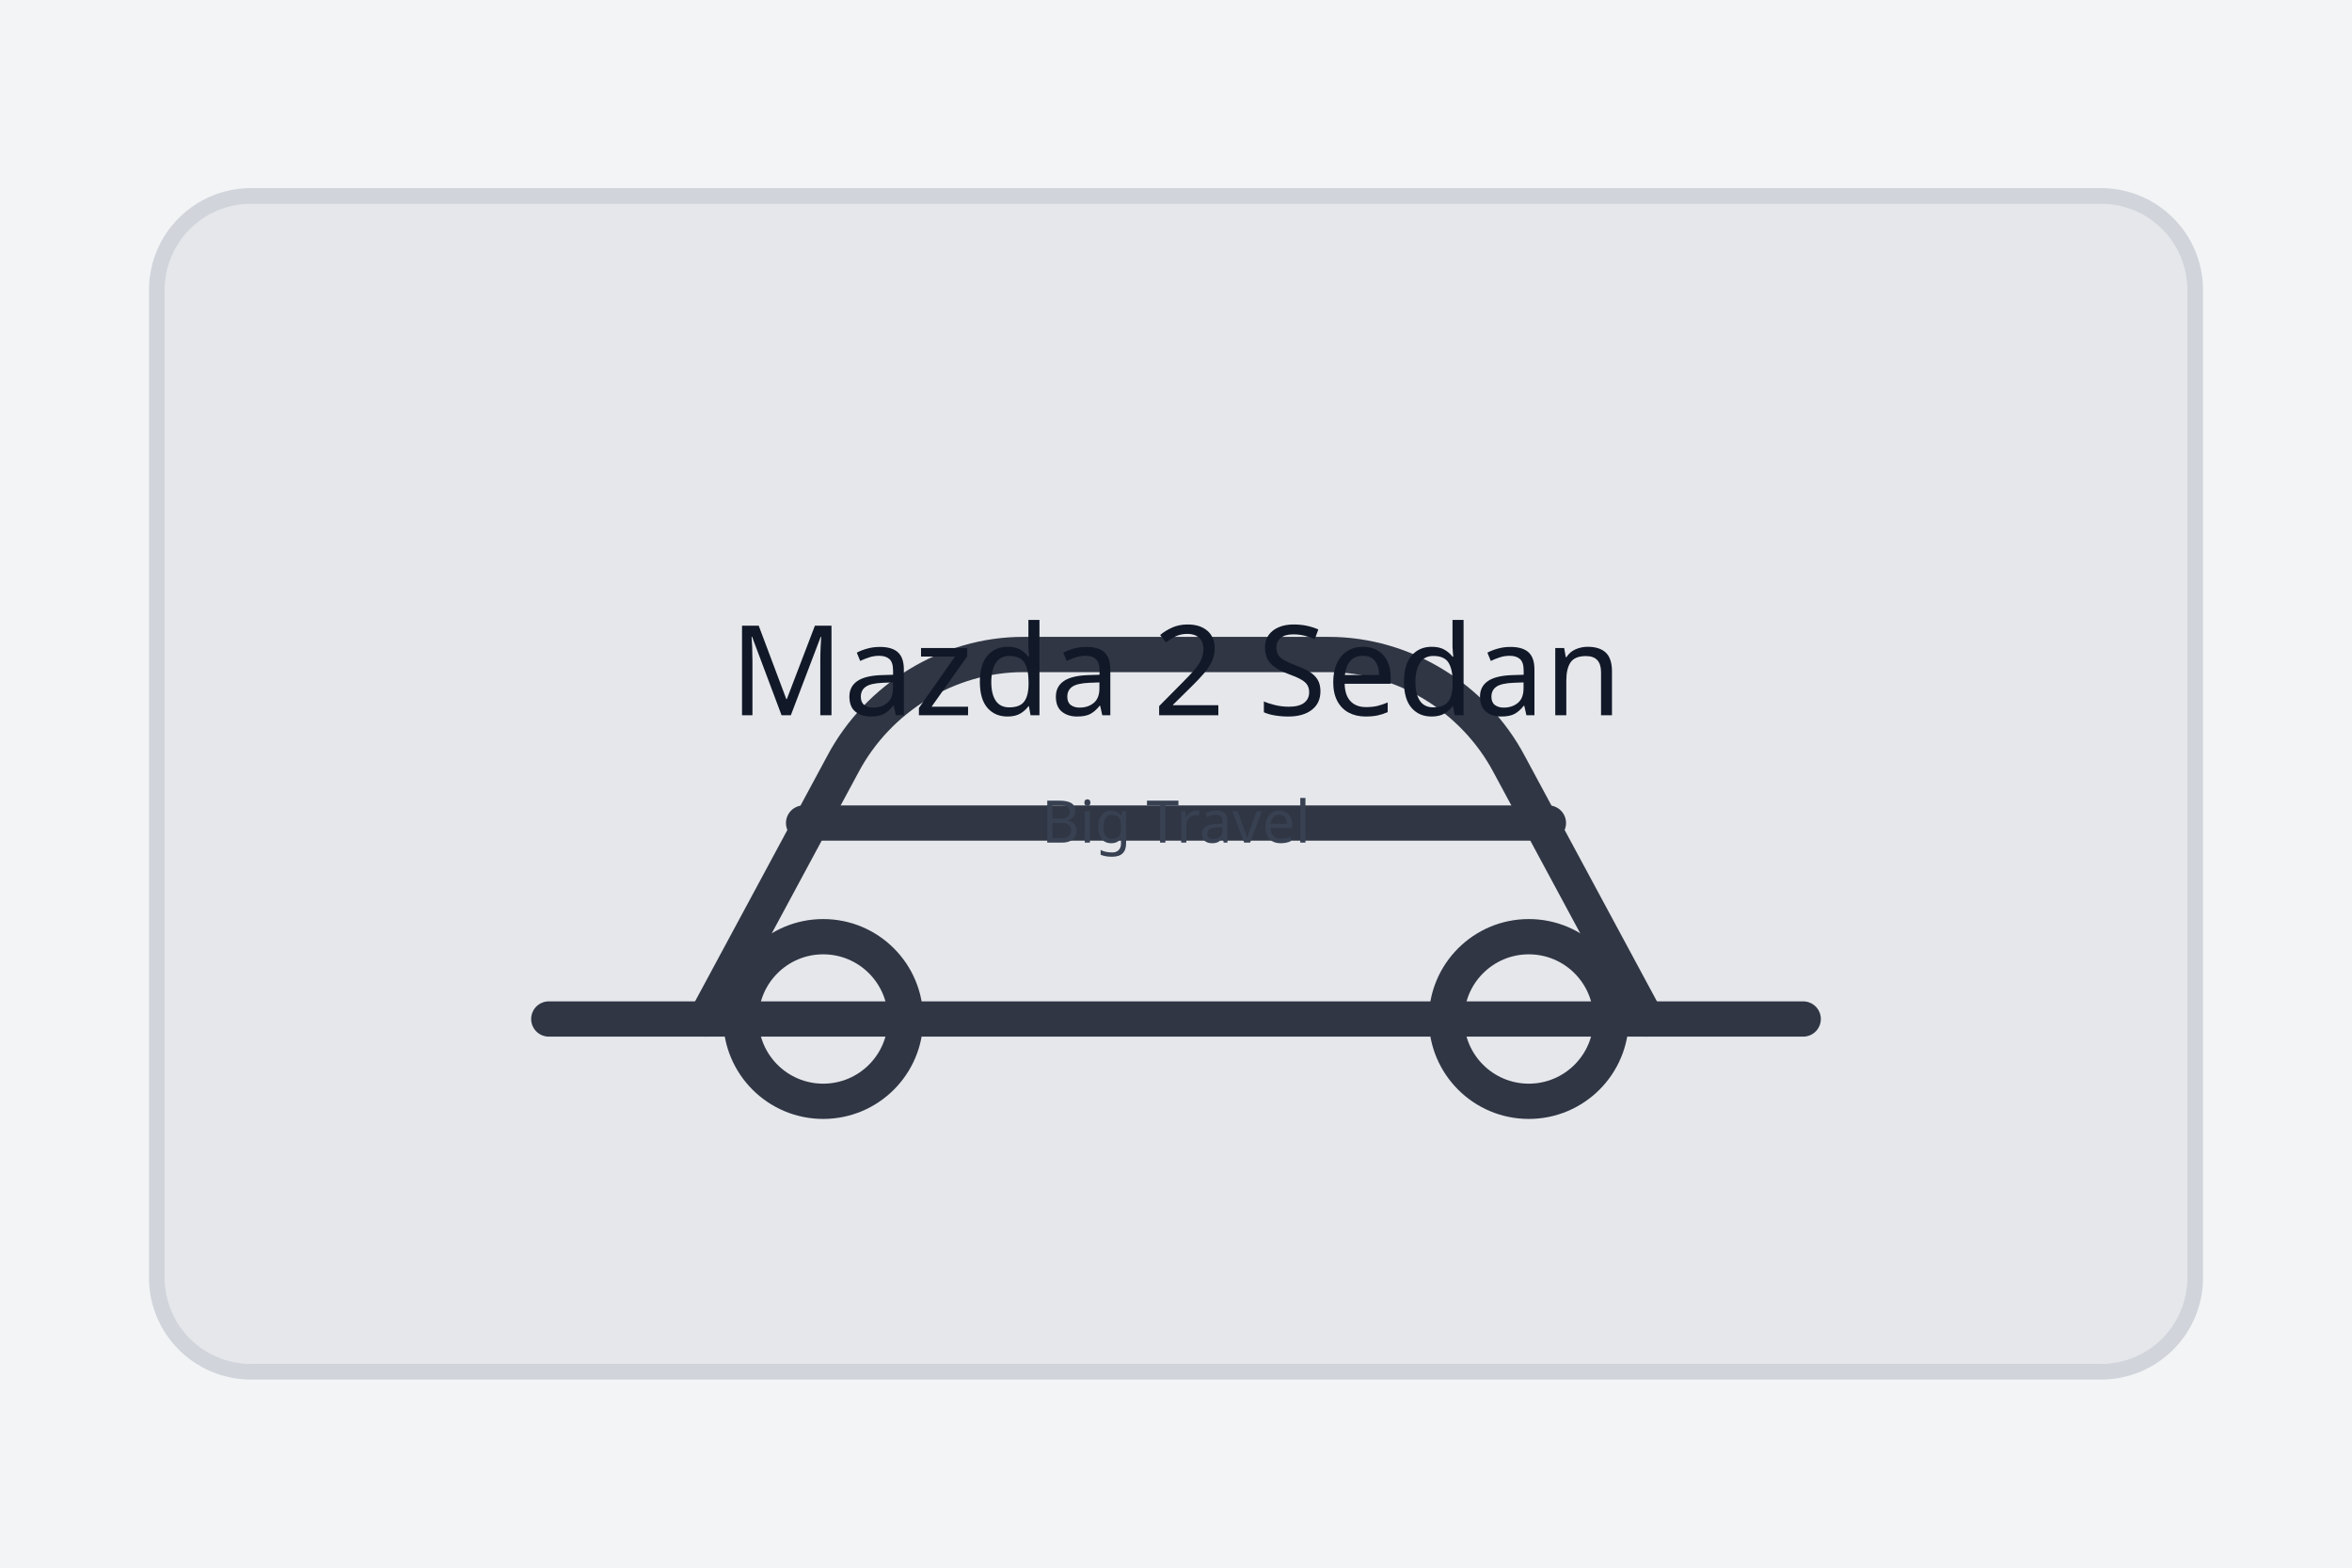
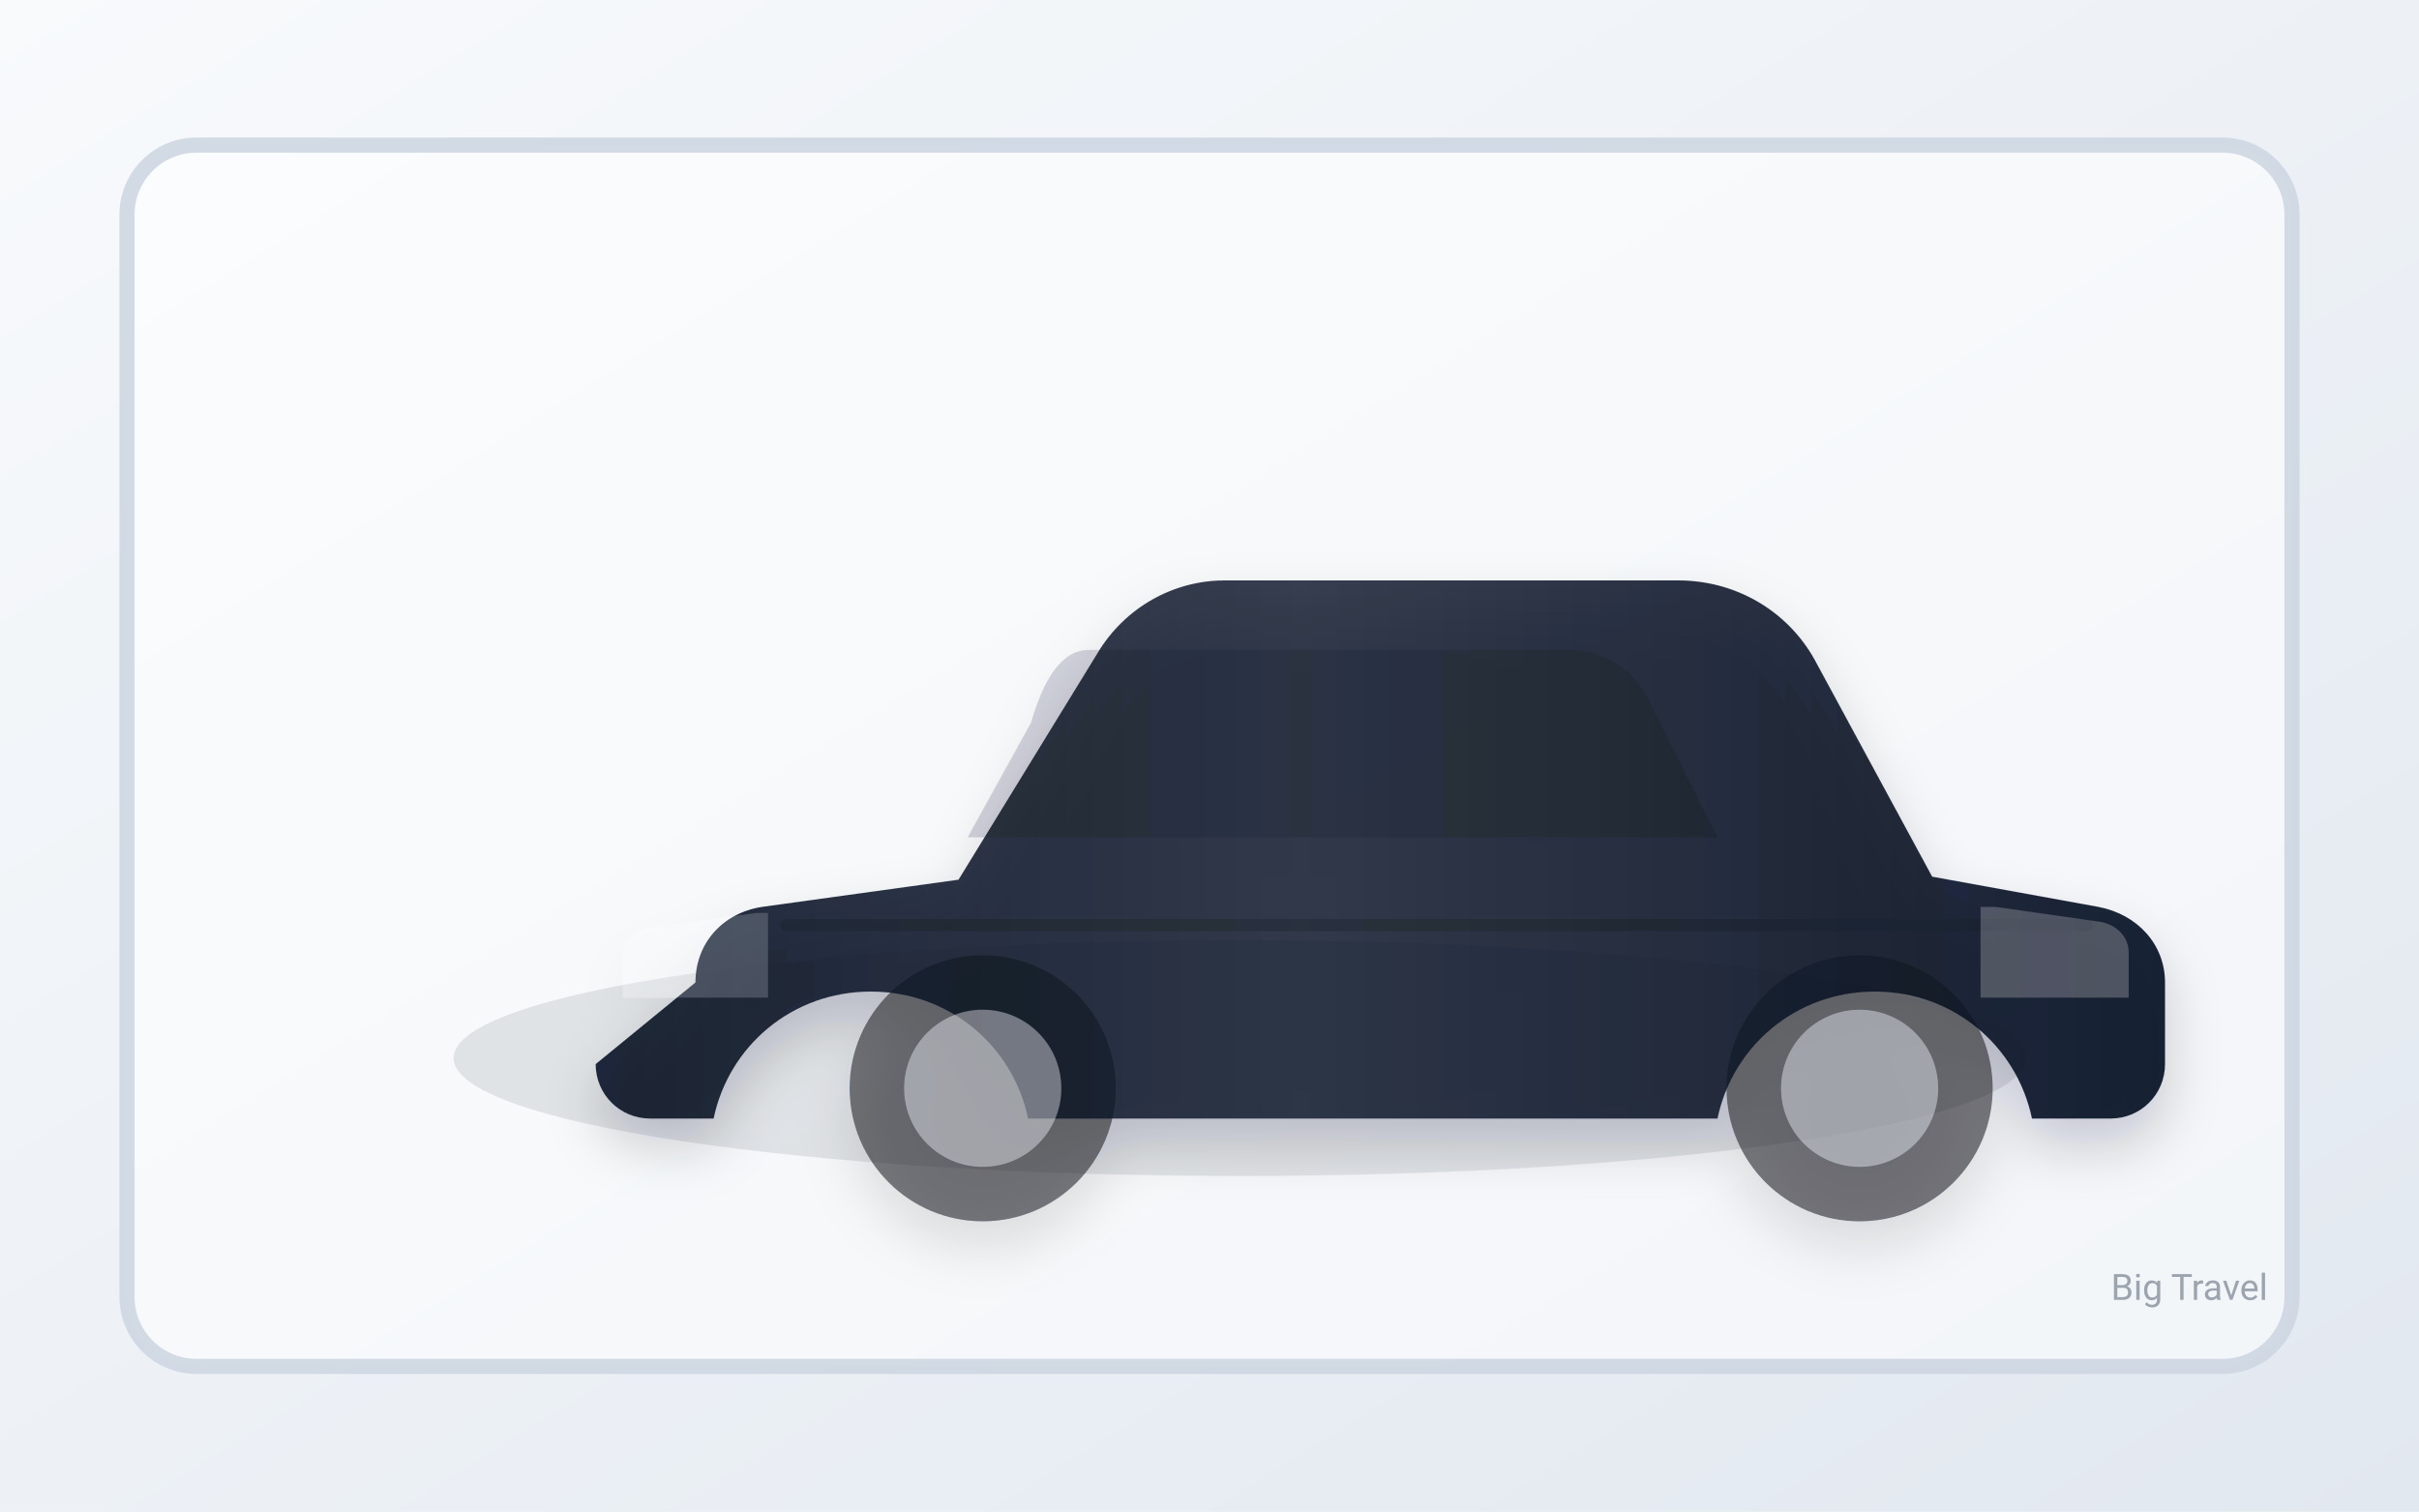
- <svg xmlns="http://www.w3.org/2000/svg" width="1200" height="800" viewBox="0 0 1200 800">
-   <rect width="1200" height="800" fill="#f3f4f6" />
-   <rect x="80" y="100" width="1040" height="600" rx="48" fill="#e5e7eb" stroke="#d1d5db" stroke-width="8" />
-   <g fill="none" stroke="#111827" stroke-width="18" stroke-linecap="round" stroke-linejoin="round" opacity="0.85">
-     <path d="M280 520h640" />
-     <path d="M360 520l70-130c18-34 54-56 92-56h156c38 0 74 22 92 56l70 130" />
-     <path d="M410 420h380" />
-     <circle cx="420" cy="520" r="42" />
-     <circle cx="780" cy="520" r="42" />
+ <svg xmlns="http://www.w3.org/2000/svg" width="1600" height="1000" viewBox="0 0 1600 1000">
+   <defs>
+     <linearGradient id="bg" x1="0" y1="0" x2="1" y2="1">
+       <stop offset="0%" stop-color="#f8fafc" />
+       <stop offset="100%" stop-color="#e2e8f0" />
+     </linearGradient>
+     <filter id="shadow" x="-20%" y="-20%" width="140%" height="140%">
+       <feDropShadow dx="0" dy="18" stdDeviation="18" flood-color="#0b1220" flood-opacity="0.20" />
+     </filter>
+     <linearGradient id="paint" x1="0" y1="0" x2="1" y2="0">
+       <stop offset="0%" stop-color="#0f172a" stop-opacity="0.92" />
+       <stop offset="45%" stop-color="#0f172a" stop-opacity="0.82" />
+       <stop offset="100%" stop-color="#0f172a" stop-opacity="0.95" />
+     </linearGradient>
+   </defs>
+   <rect width="1600" height="1000" fill="url(#bg)" />
+   <rect x="84" y="96" width="1432" height="808" rx="46" fill="#ffffff" fill-opacity="0.55" stroke="#cbd5e1" stroke-opacity="0.85" stroke-width="10" />
+   <ellipse cx="820" cy="700" rx="520" ry="78" fill="#0f172a" opacity="0.10" />
+   <g filter="url(#shadow)">
+     <path d="M460 650c0-26 18-46 44-50l130-18 92-150c18-30 50-48 84-48h300c38 0 72 20 90 52l78 144 110 20c26 5 44 25 44 50v54c0 20-16 36-36 36h-52c-10-48-52-84-104-84s-94 36-104 84H680c-10-48-52-84-104-84s-94 36-104 84h-42c-20 0-36-16-36-36z" fill="url(#paint)" />
+     <path d="M720 430h318c22 0 42 12 52 32l46 92H640l42-76c8-28 20-48 38-48z" fill="#0b1220" opacity="0.16" />
+     <path d="M520 612h860" stroke="#0b1220" stroke-opacity="0.20" stroke-width="8" stroke-linecap="round" />
+     <path d="M1320 600l70 10c10 2 18 10 18 20v30h-98v-60z" fill="#ffffff" opacity="0.22" />
+     <path d="M500 604l-70 10c-10 2-18 10-18 20v26h96v-56z" fill="#ffffff" opacity="0.18" />
+     <g>
+       <circle cx="650" cy="720" r="88" fill="#0b1220" opacity="0.55" />
+       <circle cx="650" cy="720" r="52" fill="#ffffff" opacity="0.40" />
+       <circle cx="1230" cy="720" r="88" fill="#0b1220" opacity="0.55" />
+       <circle cx="1230" cy="720" r="52" fill="#ffffff" opacity="0.40" />
+     </g>
  </g>
-   <text x="600" y="365" font-family="sans-serif" font-size="64" fill="#111827" text-anchor="middle">Mazda 2 Sedan</text>
-   <text x="600" y="430" font-family="sans-serif" font-size="30" fill="#374151" text-anchor="middle">Big Travel</text>
+   <text x="1500" y="860" font-family="system-ui, -apple-system, Segoe UI, Roboto, sans-serif" font-size="24" fill="#334155" text-anchor="end" opacity="0.45">Big Travel</text>
</svg>
